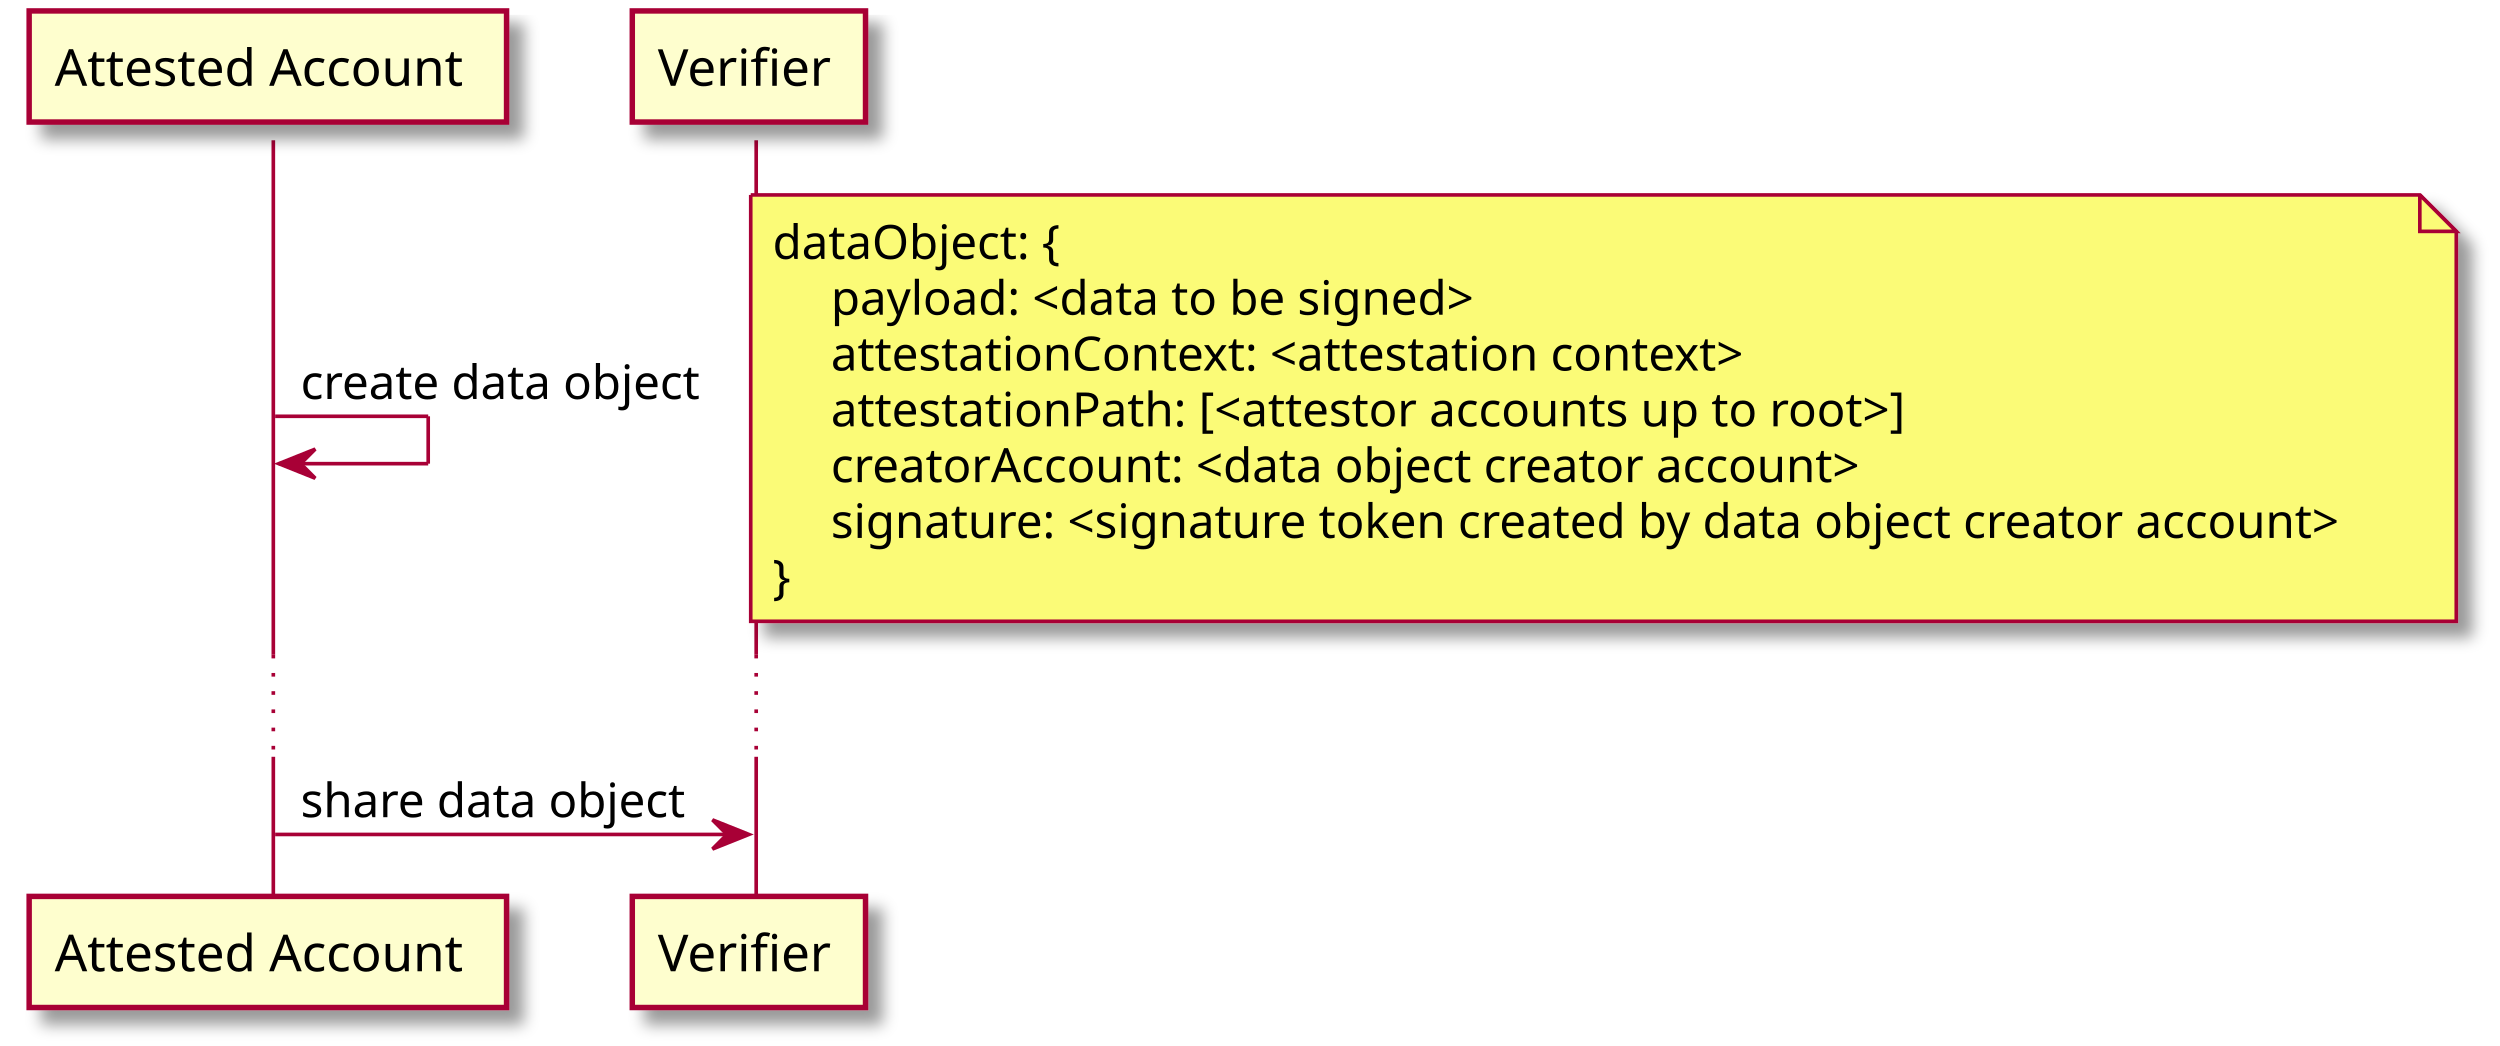
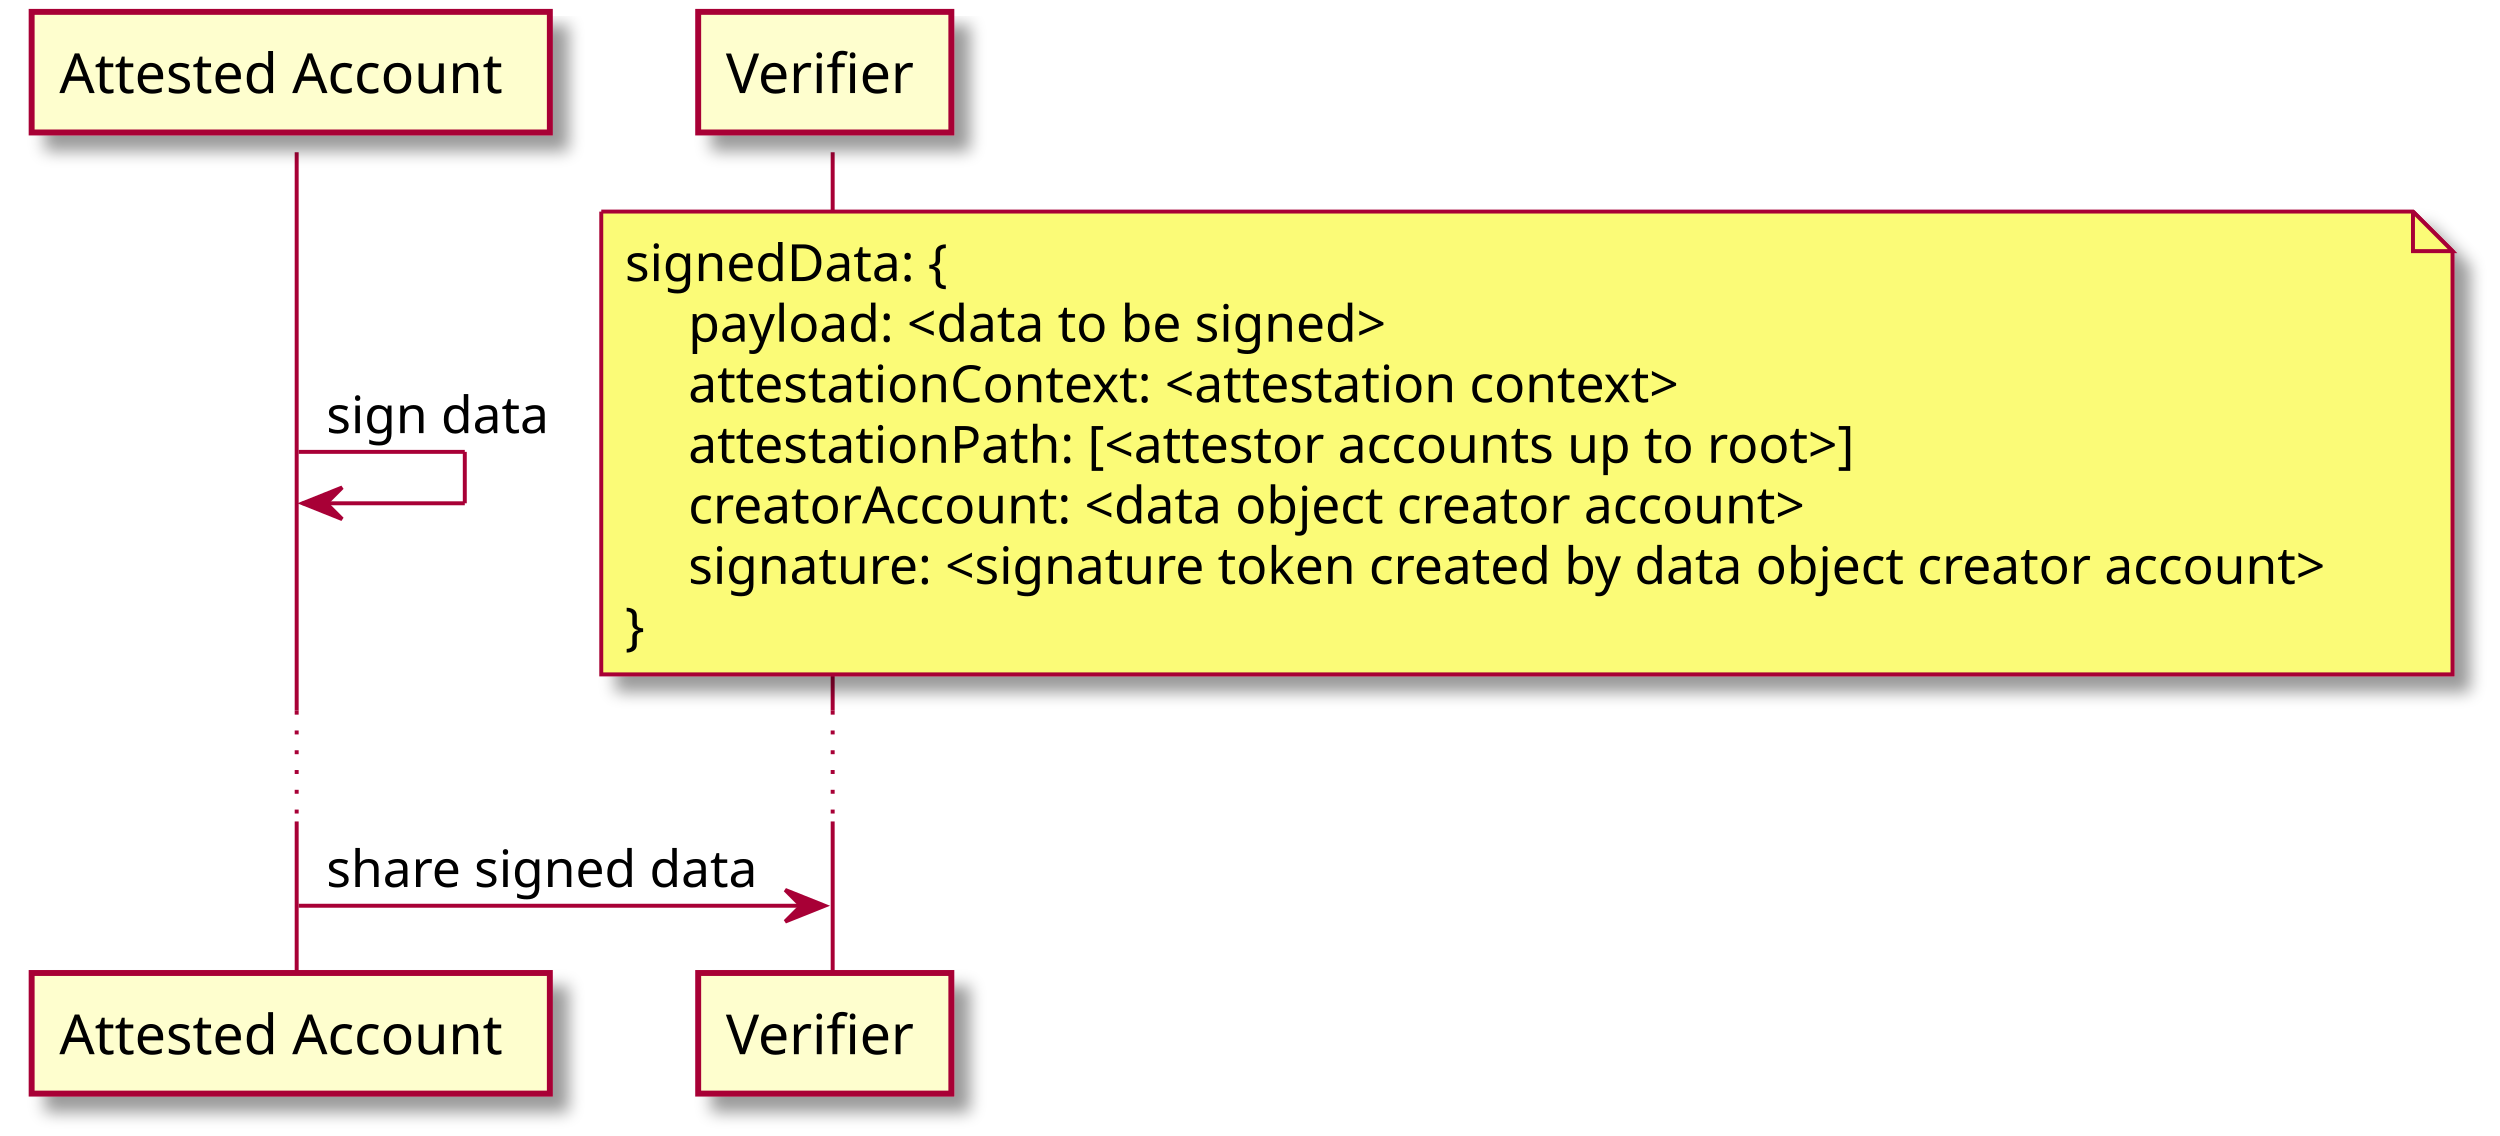
- <svg xmlns="http://www.w3.org/2000/svg" contentScriptType="application/ecmascript" contentStyleType="text/css" height="287px" preserveAspectRatio="none" style="width:686px;height:287px;" version="1.1" viewBox="0 0 686 287" width="686px" zoomAndPan="magnify">
+ <svg xmlns="http://www.w3.org/2000/svg" contentScriptType="application/ecmascript" contentStyleType="text/css" height="287px" preserveAspectRatio="none" style="width:632px;height:287px;" version="1.1" viewBox="0 0 632 287" width="632px" zoomAndPan="magnify">
  <defs>
-     <filter height="300%" id="f1mki8gzwf6ghd" width="300%" x="-1" y="-1">
+     <filter height="300%" id="fu2nmnayb0jd" width="300%" x="-1" y="-1">
      <feGaussianBlur result="blurOut" stdDeviation="2.0" />
      <feColorMatrix in="blurOut" result="blurOut2" type="matrix" values="0 0 0 0 0 0 0 0 0 0 0 0 0 0 0 0 0 0 .4 0" />
      <feOffset dx="4.0" dy="4.0" in="blurOut2" result="blurOut3" />
      <feBlend in="SourceGraphic" in2="blurOut3" mode="normal" />
    </filter>
  </defs>
  <g>
    <line style="stroke: #A80036; stroke-width: 1.0;" x1="75" x2="75" y1="38.488" y2="179.662" />
    <line style="stroke: #A80036; stroke-width: 1.0; stroke-dasharray: 1.0,4.0;" x1="75" x2="75" y1="179.662" y2="207.662" />
    <line style="stroke: #A80036; stroke-width: 1.0;" x1="75" x2="75" y1="207.662" y2="246.973" />
-     <line style="stroke: #A80036; stroke-width: 1.0;" x1="207.5" x2="207.5" y1="38.488" y2="179.662" />
-     <line style="stroke: #A80036; stroke-width: 1.0; stroke-dasharray: 1.0,4.0;" x1="207.5" x2="207.5" y1="179.662" y2="207.662" />
-     <line style="stroke: #A80036; stroke-width: 1.0;" x1="207.5" x2="207.5" y1="207.662" y2="246.973" />
-     <rect fill="#FEFECE" filter="url(#f1mki8gzwf6ghd)" height="30.488" style="stroke: #A80036; stroke-width: 1.5;" width="131" x="8" y="3" />
+     <line style="stroke: #A80036; stroke-width: 1.0;" x1="210.5" x2="210.5" y1="38.488" y2="179.662" />
+     <line style="stroke: #A80036; stroke-width: 1.0; stroke-dasharray: 1.0,4.0;" x1="210.5" x2="210.5" y1="179.662" y2="207.662" />
+     <line style="stroke: #A80036; stroke-width: 1.0;" x1="210.5" x2="210.5" y1="207.662" y2="246.973" />
+     <rect fill="#FEFECE" filter="url(#fu2nmnayb0jd)" height="30.488" style="stroke: #A80036; stroke-width: 1.5;" width="131" x="8" y="3" />
    <text fill="#000000" font-family="sans-serif" font-size="14" lengthAdjust="spacingAndGlyphs" textLength="117" x="15" y="23.535">Attested Account</text>
-     <rect fill="#FEFECE" filter="url(#f1mki8gzwf6ghd)" height="30.488" style="stroke: #A80036; stroke-width: 1.5;" width="131" x="8" y="245.973" />
+     <rect fill="#FEFECE" filter="url(#fu2nmnayb0jd)" height="30.488" style="stroke: #A80036; stroke-width: 1.5;" width="131" x="8" y="245.973" />
    <text fill="#000000" font-family="sans-serif" font-size="14" lengthAdjust="spacingAndGlyphs" textLength="117" x="15" y="266.508">Attested Account</text>
-     <rect fill="#FEFECE" filter="url(#f1mki8gzwf6ghd)" height="30.488" style="stroke: #A80036; stroke-width: 1.5;" width="64" x="173.5" y="3" />
-     <text fill="#000000" font-family="sans-serif" font-size="14" lengthAdjust="spacingAndGlyphs" textLength="50" x="180.5" y="23.535">Verifier</text>
-     <rect fill="#FEFECE" filter="url(#f1mki8gzwf6ghd)" height="30.488" style="stroke: #A80036; stroke-width: 1.5;" width="64" x="173.5" y="245.973" />
-     <text fill="#000000" font-family="sans-serif" font-size="14" lengthAdjust="spacingAndGlyphs" textLength="50" x="180.5" y="266.508">Verifier</text>
+     <rect fill="#FEFECE" filter="url(#fu2nmnayb0jd)" height="30.488" style="stroke: #A80036; stroke-width: 1.5;" width="64" x="176.5" y="3" />
+     <text fill="#000000" font-family="sans-serif" font-size="14" lengthAdjust="spacingAndGlyphs" textLength="50" x="183.5" y="23.535">Verifier</text>
+     <rect fill="#FEFECE" filter="url(#fu2nmnayb0jd)" height="30.488" style="stroke: #A80036; stroke-width: 1.5;" width="64" x="176.5" y="245.973" />
+     <text fill="#000000" font-family="sans-serif" font-size="14" lengthAdjust="spacingAndGlyphs" textLength="50" x="183.5" y="266.508">Verifier</text>
    <line style="stroke: #A80036; stroke-width: 1.0;" x1="75.5" x2="117.5" y1="114.231" y2="114.231" />
    <line style="stroke: #A80036; stroke-width: 1.0;" x1="117.5" x2="117.5" y1="114.231" y2="127.231" />
    <line style="stroke: #A80036; stroke-width: 1.0;" x1="76.5" x2="117.5" y1="127.231" y2="127.231" />
    <polygon fill="#A80036" points="86.5,123.231,76.5,127.231,86.5,131.231,82.5,127.231" style="stroke: #A80036; stroke-width: 1.0;" />
-     <text fill="#000000" font-family="sans-serif" font-size="13" lengthAdjust="spacingAndGlyphs" textLength="112" x="82.5" y="109.488">create data object</text>
-     <path d="M206,53.488 L206,170.488 L674,170.488 L674,63.488 L664,53.488 L206,53.488 " fill="#FBFB77" filter="url(#f1mki8gzwf6ghd)" style="stroke: #A80036; stroke-width: 1.0;" />
-     <path d="M664,53.488 L664,63.488 L674,63.488 L664,53.488 " fill="#FBFB77" style="stroke: #A80036; stroke-width: 1.0;" />
-     <text fill="#000000" font-family="sans-serif" font-size="13" lengthAdjust="spacingAndGlyphs" textLength="80" x="212" y="71.057">dataObject: {</text>
-     <text fill="#000000" font-family="sans-serif" font-size="13" lengthAdjust="spacingAndGlyphs" textLength="186" x="228" y="86.367">payload: &lt;data to be signed&gt;</text>
-     <text fill="#000000" font-family="sans-serif" font-size="13" lengthAdjust="spacingAndGlyphs" textLength="266" x="228" y="101.678">attestationContext: &lt;attestation context&gt;</text>
-     <text fill="#000000" font-family="sans-serif" font-size="13" lengthAdjust="spacingAndGlyphs" textLength="308" x="228" y="116.988">attestationPath: [&lt;attestor accounts up to root&gt;]</text>
-     <text fill="#000000" font-family="sans-serif" font-size="13" lengthAdjust="spacingAndGlyphs" textLength="296" x="228" y="132.299">creatorAccount: &lt;data object creator account&gt;</text>
-     <text fill="#000000" font-family="sans-serif" font-size="13" lengthAdjust="spacingAndGlyphs" textLength="431" x="228" y="147.609">signature: &lt;signature token created by data object creator account&gt;</text>
-     <text fill="#000000" font-family="sans-serif" font-size="13" lengthAdjust="spacingAndGlyphs" textLength="4" x="212" y="162.92">}</text>
-     <polygon fill="#A80036" points="195.5,224.973,205.5,228.973,195.5,232.973,199.5,228.973" style="stroke: #A80036; stroke-width: 1.0;" />
-     <line style="stroke: #A80036; stroke-width: 1.0;" x1="75.5" x2="201.5" y1="228.973" y2="228.973" />
-     <text fill="#000000" font-family="sans-serif" font-size="13" lengthAdjust="spacingAndGlyphs" textLength="108" x="82.5" y="224.231">share data object</text>
+     <text fill="#000000" font-family="sans-serif" font-size="13" lengthAdjust="spacingAndGlyphs" textLength="58" x="82.5" y="109.488">sign data</text>
+     <path d="M152,53.488 L152,170.488 L620,170.488 L620,63.488 L610,53.488 L152,53.488 " fill="#FBFB77" filter="url(#fu2nmnayb0jd)" style="stroke: #A80036; stroke-width: 1.0;" />
+     <path d="M610,53.488 L610,63.488 L620,63.488 L610,53.488 " fill="#FBFB77" style="stroke: #A80036; stroke-width: 1.0;" />
+     <text fill="#000000" font-family="sans-serif" font-size="13" lengthAdjust="spacingAndGlyphs" textLength="83" x="158" y="71.057">signedData: {</text>
+     <text fill="#000000" font-family="sans-serif" font-size="13" lengthAdjust="spacingAndGlyphs" textLength="186" x="174" y="86.367">payload: &lt;data to be signed&gt;</text>
+     <text fill="#000000" font-family="sans-serif" font-size="13" lengthAdjust="spacingAndGlyphs" textLength="266" x="174" y="101.678">attestationContext: &lt;attestation context&gt;</text>
+     <text fill="#000000" font-family="sans-serif" font-size="13" lengthAdjust="spacingAndGlyphs" textLength="308" x="174" y="116.988">attestationPath: [&lt;attestor accounts up to root&gt;]</text>
+     <text fill="#000000" font-family="sans-serif" font-size="13" lengthAdjust="spacingAndGlyphs" textLength="296" x="174" y="132.299">creatorAccount: &lt;data object creator account&gt;</text>
+     <text fill="#000000" font-family="sans-serif" font-size="13" lengthAdjust="spacingAndGlyphs" textLength="431" x="174" y="147.609">signature: &lt;signature token created by data object creator account&gt;</text>
+     <text fill="#000000" font-family="sans-serif" font-size="13" lengthAdjust="spacingAndGlyphs" textLength="4" x="158" y="162.92">}</text>
+     <polygon fill="#A80036" points="198.5,224.973,208.5,228.973,198.5,232.973,202.5,228.973" style="stroke: #A80036; stroke-width: 1.0;" />
+     <line style="stroke: #A80036; stroke-width: 1.0;" x1="75.5" x2="204.5" y1="228.973" y2="228.973" />
+     <text fill="#000000" font-family="sans-serif" font-size="13" lengthAdjust="spacingAndGlyphs" textLength="111" x="82.5" y="224.231">share signed data</text>
  </g>
</svg>
